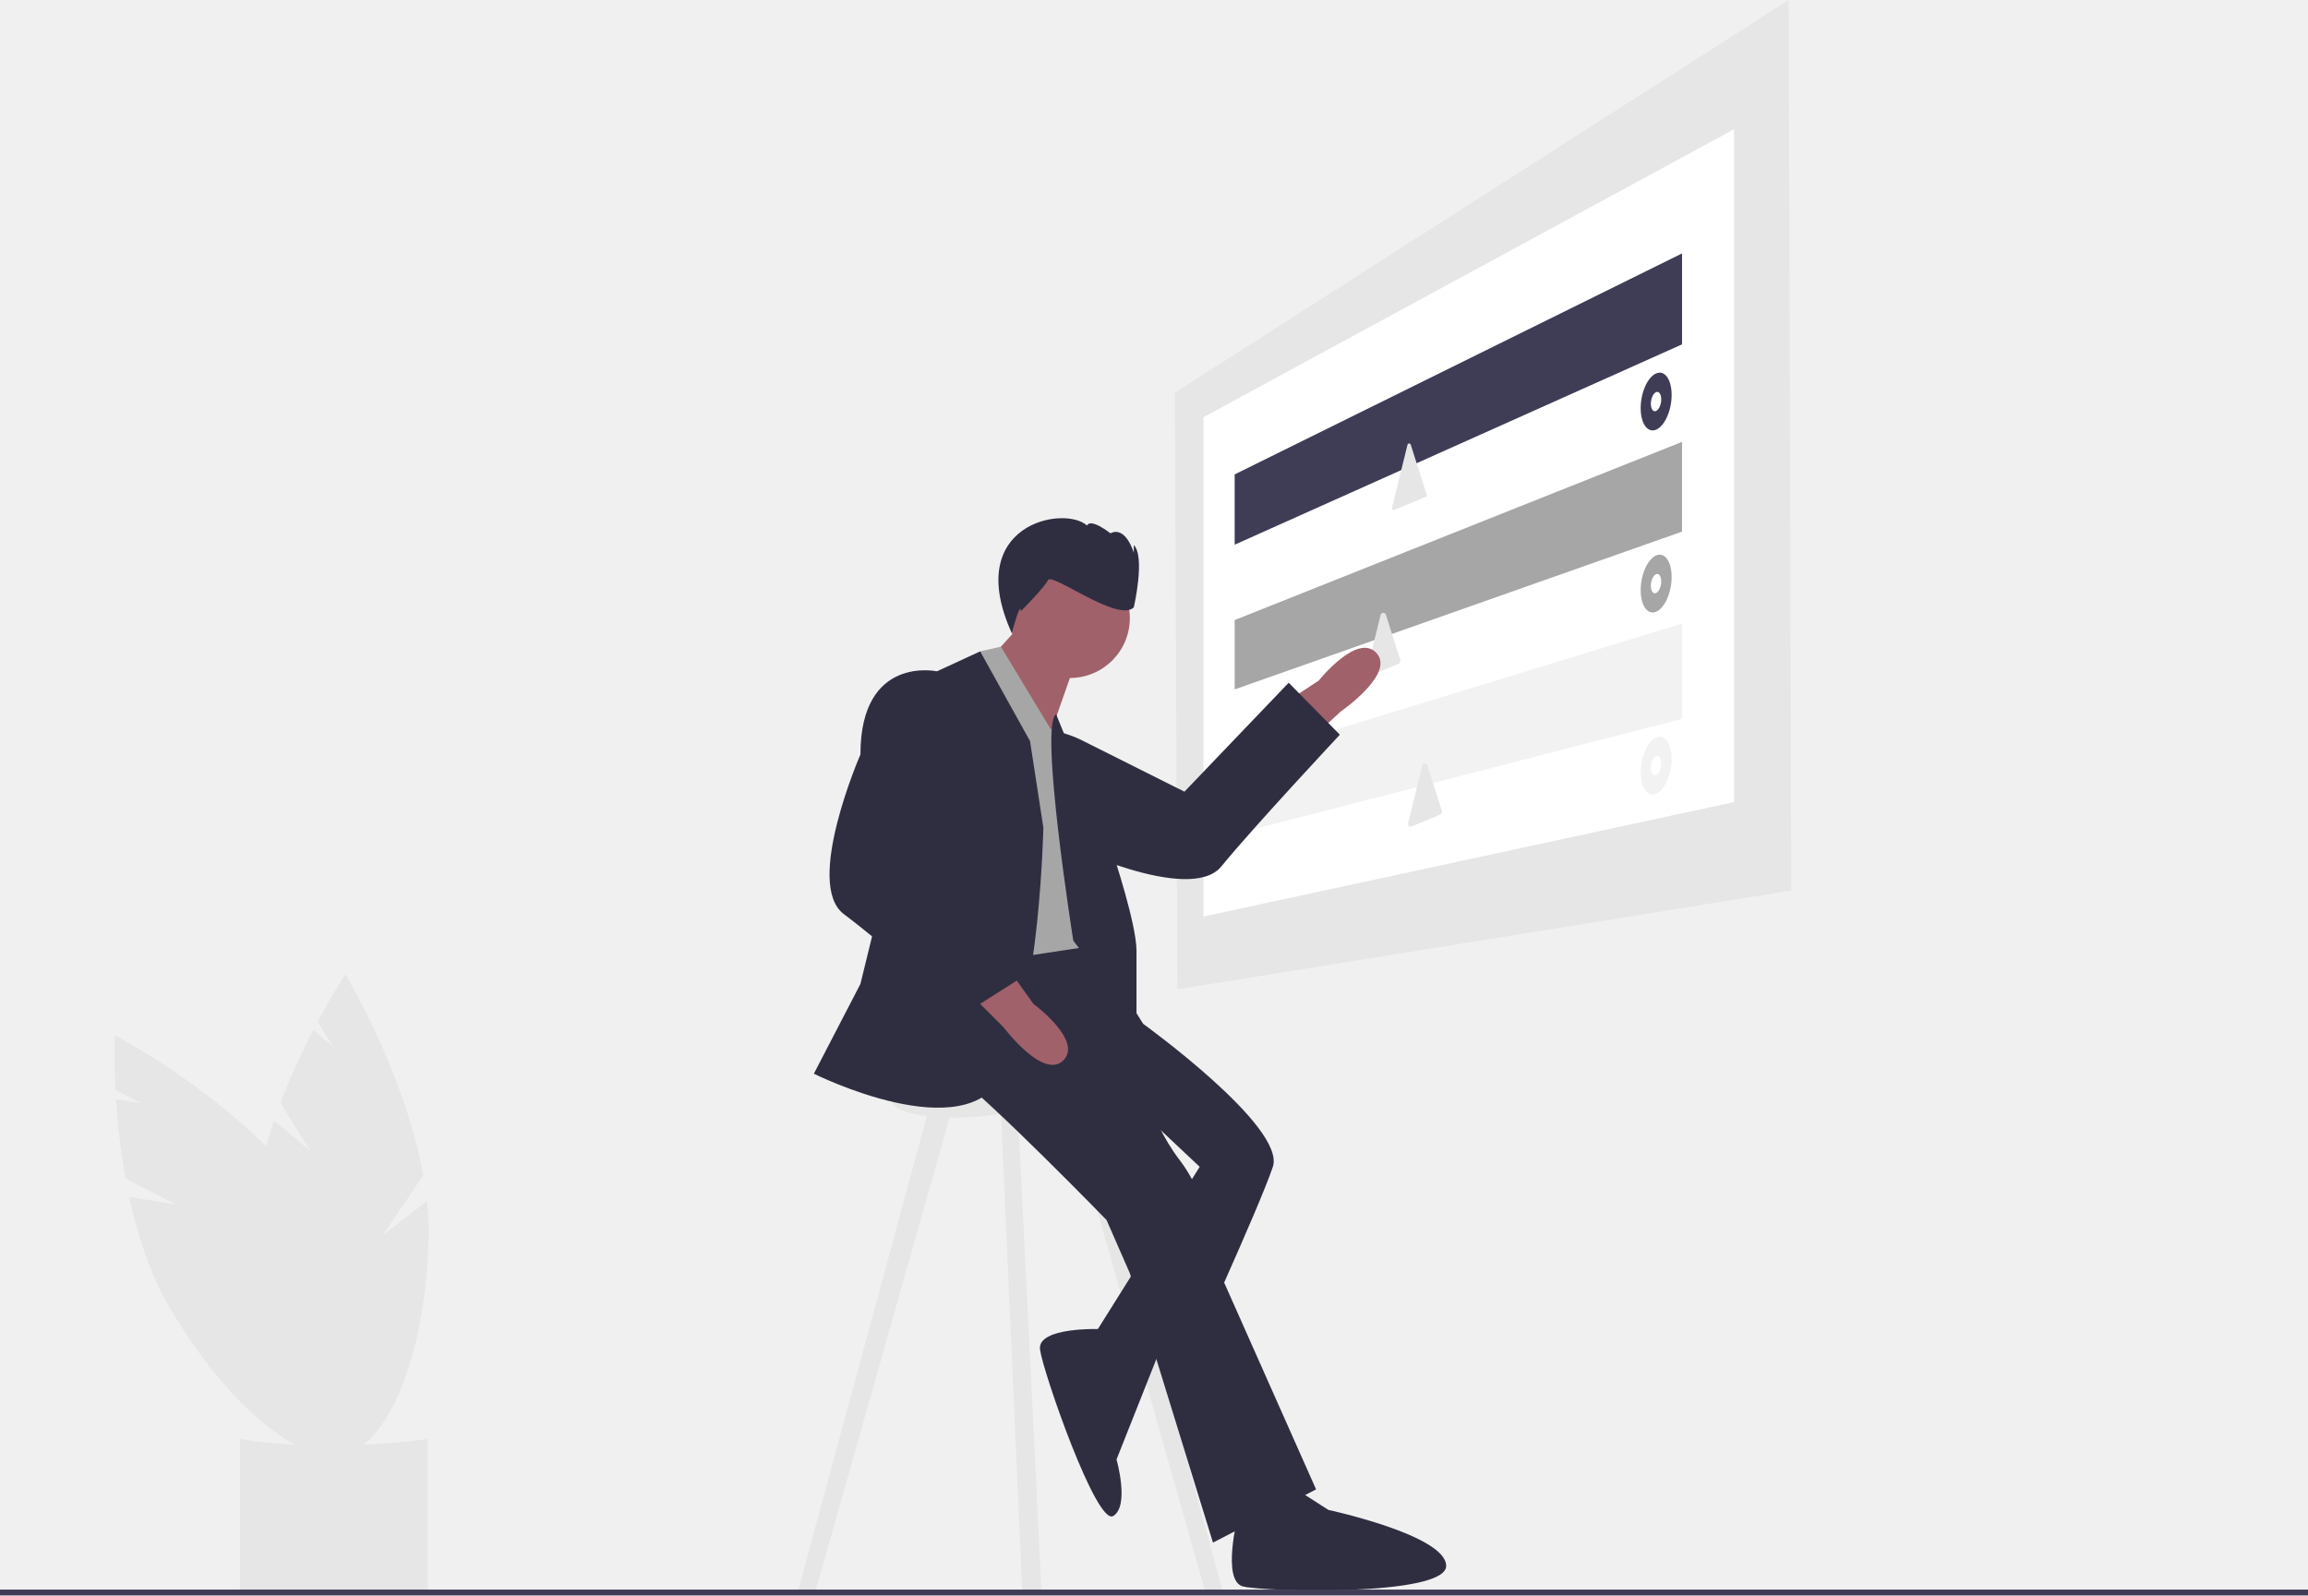
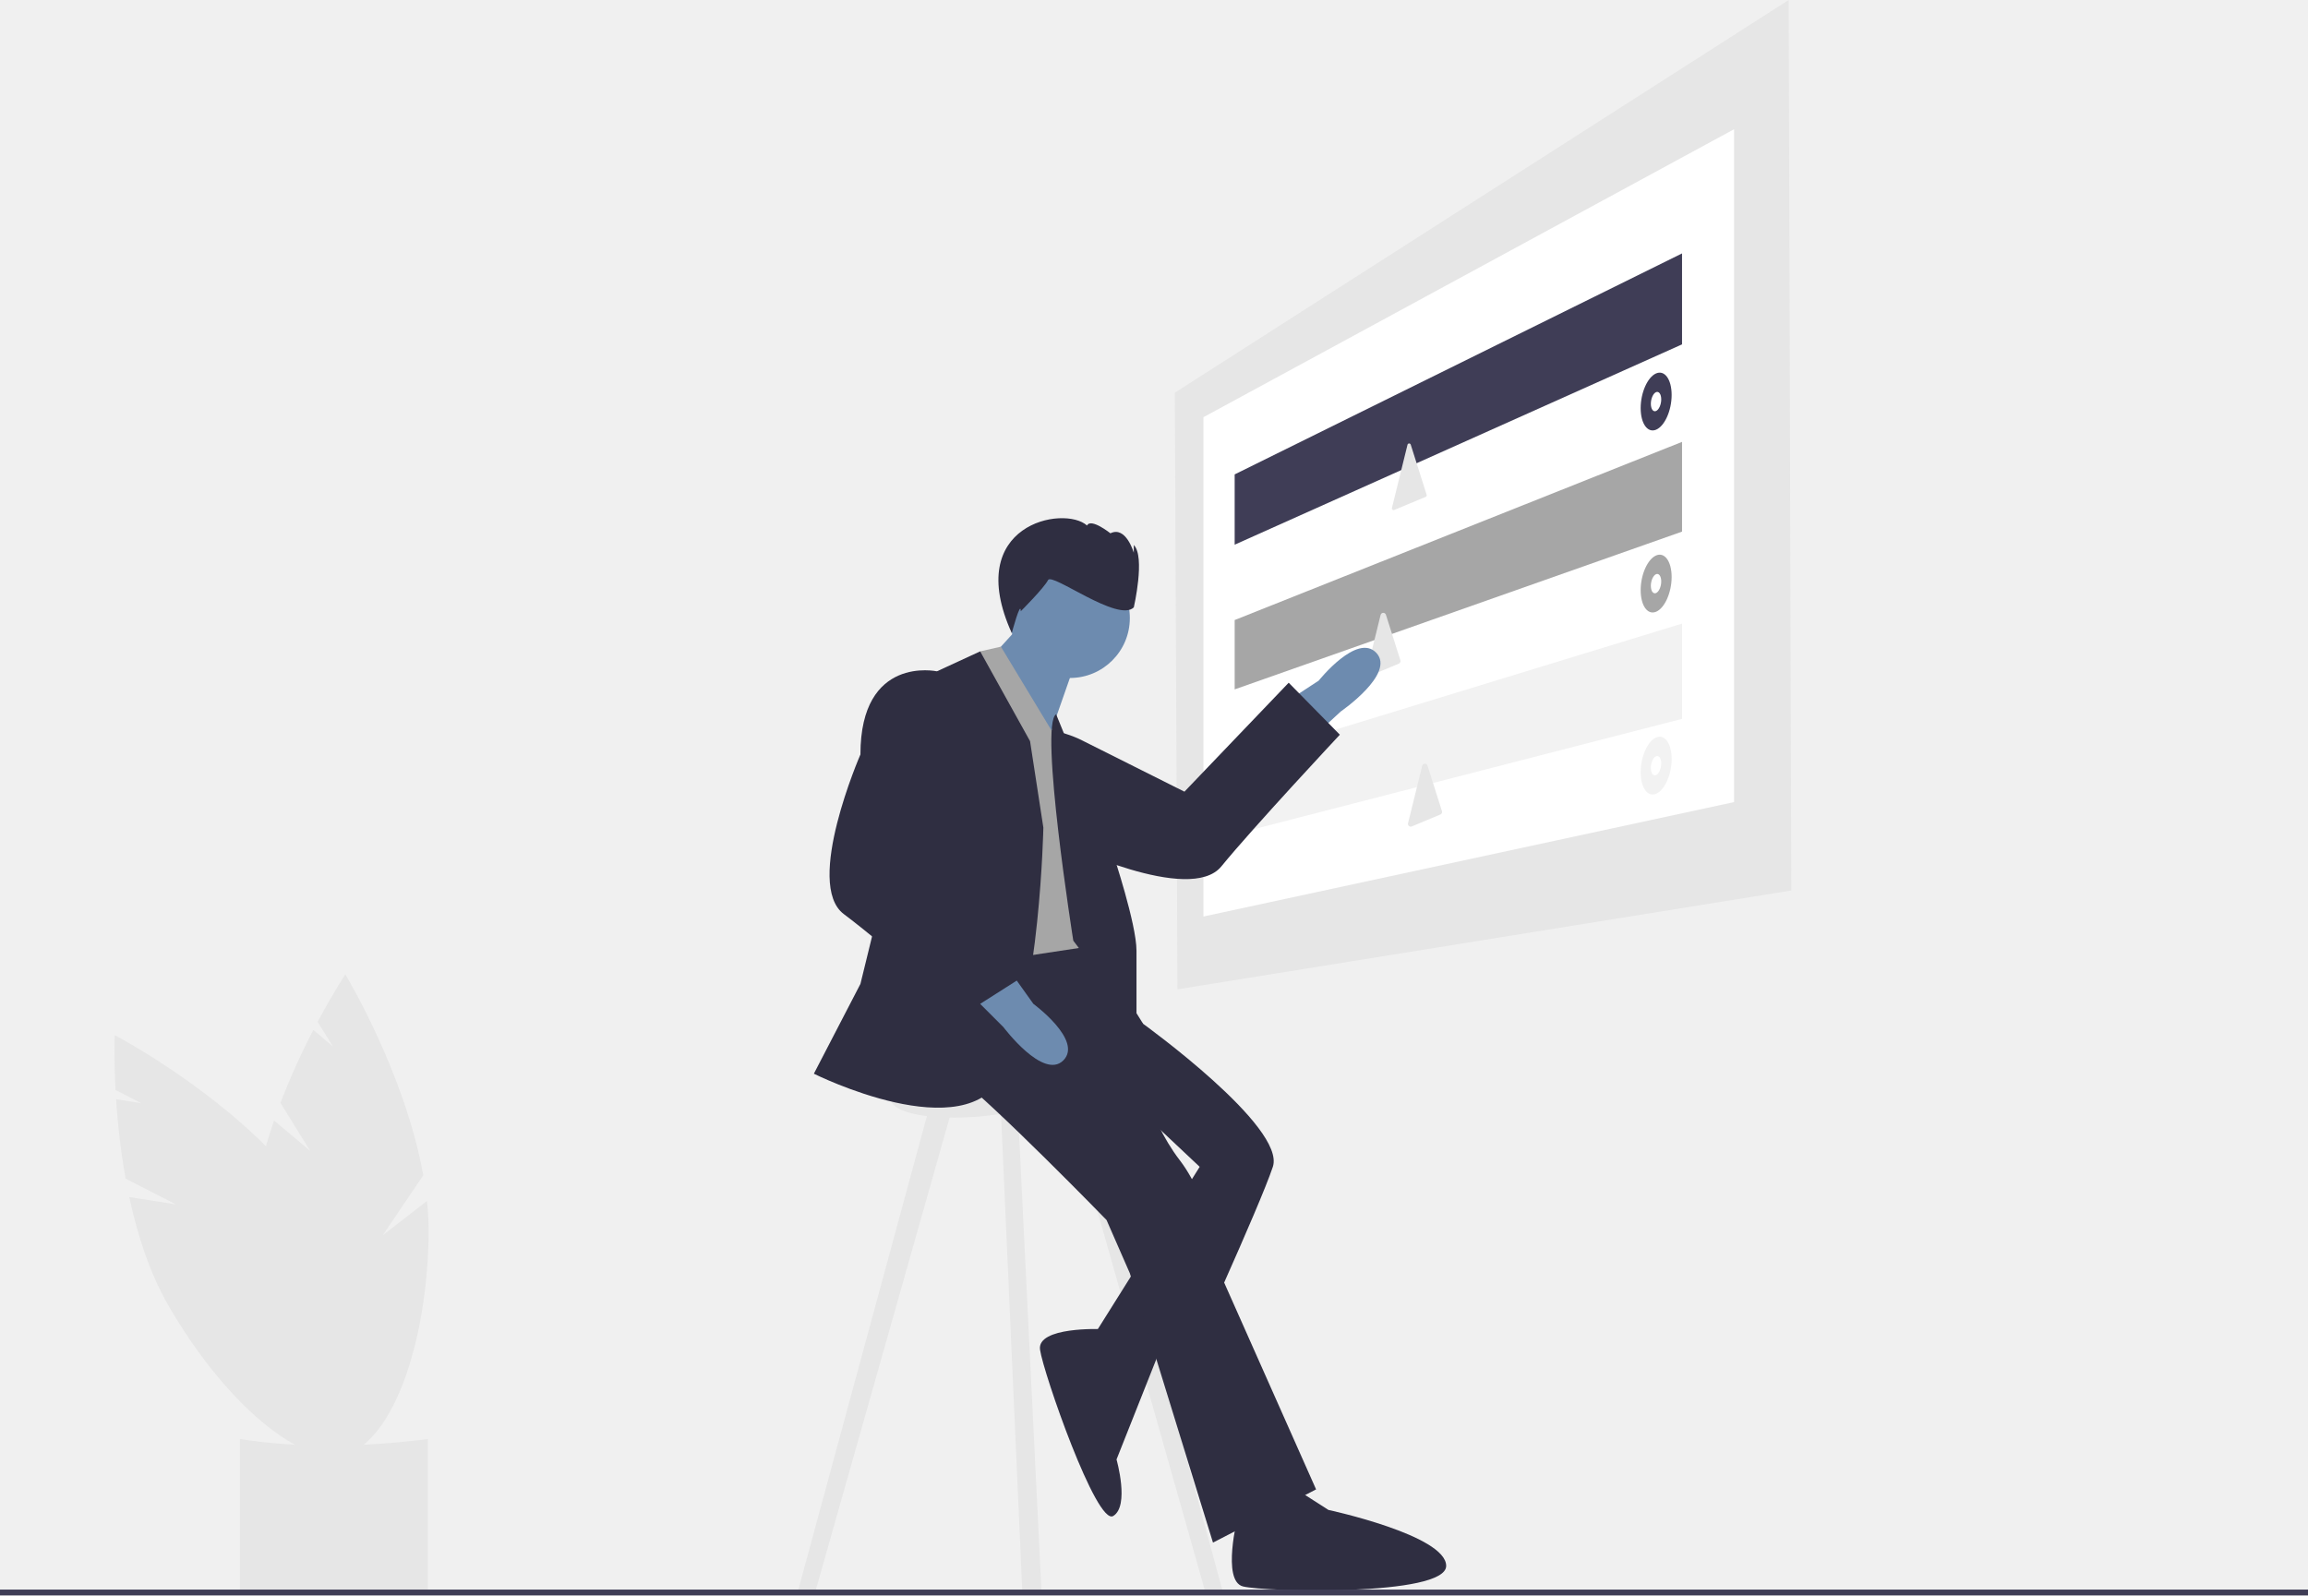
- <svg xmlns="http://www.w3.org/2000/svg" id="f6c00235-76cc-41ae-84b2-bfc054d83f77" data-name="Layer 1" width="888" height="613.913" viewBox="0 0 888 613.913">
-   <path d="M275.323,585.885l-11.419-18.452a273.134,273.134,0,0,1,12.662-28.062l7.497,6.309-5.847-9.447c5.979-11.205,10.648-18.246,10.648-18.246s22.888,37.724,29.991,77.321l-15.595,23.069,17.015-13.186a110.503,110.503,0,0,1,.64,13.872c-.94,46.708-16.957,84.264-35.774,83.886s-33.31-38.55-32.37-85.257c.291-14.48,3.872-29.563,8.673-43.485Z" transform="translate(-156 -143.0437)" fill="#e6e6e6" />
-   <path d="M223.65,606.483l-19.313-9.893a273.133,273.133,0,0,1-3.667-30.567l9.679,1.525-9.889-5.065c-.674-12.682-.317-21.123-.317-21.123s39.093,20.463,65.641,50.688l-1.425,27.809,7.75-20.083a110.501,110.501,0,0,1,7.718,11.545c23.338,40.47,29.041,80.899,12.736,90.302s-48.441-15.782-71.78-56.252c-7.235-12.546-11.966-27.309-15.053-41.709Z" transform="translate(-156 -143.0437)" fill="#e6e6e6" />
-   <path d="M320.626,755.851c-22.254,1.424-46.502-.083-72.298,0V696.79c22.731,3.539,46.971,3.175,72.298,0Z" transform="translate(-156 -143.0437)" fill="#e6e6e6" />
-   <polygon points="689.193 342.668 453.019 380.696 452.018 151.095 688.192 0 689.193 342.668" fill="#e6e6e6" />
-   <polygon points="667.176 308.643 463.026 352.675 463.026 160.534 667.176 49.73 667.176 308.643" fill="#fff" />
-   <polygon points="647.162 132.514 475.035 209.595 475.035 182.55 647.162 97.517 647.162 132.514" fill="#3f3d56" />
-   <polygon points="647.162 204.567 475.035 265.277 475.035 238.592 647.162 170.035 647.162 204.567" fill="#a6a6a6" />
-   <path d="M697.536,314.176a.645.645,0,0,1,1.241-.041l2.787,8.783,3.339,10.522a.645.645,0,0,1-.367.79l-6.452,2.689-5.671,2.363a.645.645,0,0,1-.874-.75l3.102-12.597Z" transform="translate(-156 -143.0437)" fill="#e6e6e6" />
-   <path d="M687.185,379.667a1.065,1.065,0,0,1,2.048-.067l2.336,7.363,3.223,10.156a1.065,1.065,0,0,1-.605,1.305l-6.097,2.541-4.903,2.043a1.065,1.065,0,0,1-1.443-1.237l2.903-11.79Z" transform="translate(-156 -143.0437)" fill="#e6e6e6" />
-   <polygon points="647.162 276.62 475.035 320.959 475.035 292.631 647.162 239.964 647.162 276.62" fill="#f2f2f2" />
-   <path d="M799.159,295.026c0,6.027-2.7,12.02-6.004,13.374-3.275,1.343-5.909-2.386-5.909-8.318s2.634-11.896,5.909-13.334C796.459,285.298,799.159,288.999,799.159,295.026Z" transform="translate(-156 -143.0437)" fill="#3f3d56" />
-   <path d="M795.156,296.724c0,2.009-.897,4.014-2.001,4.477-1.101.462-1.991-.785-1.991-2.783s.89-4,1.991-4.473C794.258,293.472,795.156,294.715,795.156,296.724Z" transform="translate(-156 -143.0437)" fill="#fff" />
-   <path d="M799.159,365.077c0,6.027-2.7,12.02-6.004,13.374-3.275,1.342-5.909-2.386-5.909-8.318s2.634-11.896,5.909-13.334C796.459,355.349,799.159,359.05,799.159,365.077Z" transform="translate(-156 -143.0437)" fill="#a6a6a6" />
-   <path d="M795.156,366.776c0,2.009-.897,4.014-2.001,4.477-1.101.462-1.991-.785-1.991-2.783s.89-4,1.991-4.473C794.258,363.523,795.156,364.767,795.156,366.776Z" transform="translate(-156 -143.0437)" fill="#fff" />
-   <path d="M799.159,435.128c0,6.027-2.7,12.02-6.004,13.374-3.275,1.342-5.909-2.386-5.909-8.318s2.634-11.896,5.909-13.334C796.459,425.401,799.159,429.101,799.159,435.128Z" transform="translate(-156 -143.0437)" fill="#f2f2f2" />
-   <path d="M795.156,436.827c0,2.009-.897,4.014-2.001,4.477-1.101.462-1.991-.785-1.991-2.783s.89-4,1.991-4.473C794.258,433.575,795.156,434.818,795.156,436.827Z" transform="translate(-156 -143.0437)" fill="#fff" />
-   <path d="M703.185,437.713a1.065,1.065,0,0,1,2.048-.067l2.336,7.363,3.223,10.156a1.065,1.065,0,0,1-.605,1.305l-6.097,2.541-4.903,2.043a1.065,1.065,0,0,1-1.443-1.237l2.903-11.79Z" transform="translate(-156 -143.0437)" fill="#e6e6e6" />
-   <path d="M662.558,425.399l9.311-8.589s21.077-14.518,13.715-22.499-22.201,10.63-22.201,10.63l-9.208,6.032Z" transform="translate(-156 -143.0437)" fill="#a0616a" />
-   <path d="M539.45,429.396l-5.424,7.465s-7.58,29.15,30.778,30.698c0,0,48.989,23.749,61.115,8.87s45.588-50.669,45.588-50.669L651.824,405.756l-40.113,41.925-38.915-19.5S552.752,417.126,539.45,429.396Z" transform="translate(-156 -143.0437)" fill="#2f2e41" />
-   <polygon points="357.923 424.679 307.135 611.796 313.533 613.076 366.88 424.679 357.923 424.679" fill="#e6e6e6" />
-   <polygon points="419.494 424.679 470.281 611.796 463.883 613.076 410.536 424.679 419.494 424.679" fill="#e6e6e6" />
-   <polygon points="384.795 420.84 393.312 612.109 400.708 612.438 391.194 418.28 384.795 420.84" fill="#e6e6e6" />
-   <path d="M564.469,560.857c0,4.851-13.281,10.059-30.712,11.733-18.708,1.796-34.911-1.119-34.911-6.634s16.203-10.948,34.911-12.059C551.188,552.862,564.469,556.006,564.469,560.857Z" transform="translate(-156 -143.0437)" fill="#e6e6e6" />
-   <path d="M583.024,528.053l12.796,8.958s55.025,39.669,49.906,55.025-33.271,76.779-33.271,76.779l-35.83-11.517,40.949-65.262-21.754-20.474-11.517-28.152Z" transform="translate(-156 -143.0437)" fill="#2f2e41" />
-   <path d="M533.118,505.019s-25.593,39.669-10.237,51.186S581.744,612.51,581.744,612.51l8.958,20.474,31.991,103.652,39.669-20.474-35.83-80.618s-3.839-29.432-16.635-46.067-17.915-40.949-17.915-40.949l3.839-11.517-22.913-36.661Z" transform="translate(-156 -143.0437)" fill="#2f2e41" />
-   <path d="M602.708,661.482l-23-7s-24.837-1.023-23.557,7.935,21.754,67.821,28.152,63.983,1.28-21.754,1.28-21.754Z" transform="translate(-156 -143.0437)" fill="#2f2e41" />
-   <polygon points="395.672 237.21 382.876 251.286 403.35 284.557 412.308 258.964 395.672 237.21" fill="#a0616a" />
-   <path d="M563.829,429.52l-22.728-37.638-7.983,1.808v12.797l-2.559,107.491,42.228-6.398S575.346,438.478,563.829,429.52Z" transform="translate(-156 -143.0437)" fill="#a6a6a6" />
-   <path d="M552.312,428.24l-19.195-34.551-16.635,7.678-29.432,120.287L469.135,556.205s58.864,29.432,72.94,0,15.356-94.694,15.356-94.694Z" transform="translate(-156 -143.0437)" fill="#2f2e41" />
-   <path d="M524.16,406.486l-7.678-5.119s-29.432-6.398-29.432,31.991c0,0-21.754,49.906-6.398,61.423s52.466,43.508,52.466,43.508l19.195-20.474-43.508-38.39,17.915-39.669S536.956,419.283,524.16,406.486Z" transform="translate(-156 -143.0437)" fill="#2f2e41" />
-   <path d="M533.118,529.333l8.958,8.958s15.356,20.474,23.034,12.797S553.592,529.333,553.592,529.333l-6.398-8.958Z" transform="translate(-156 -143.0437)" fill="#a0616a" />
-   <path d="M562.346,417.907l21.958,53.841s8.958,26.873,8.958,37.11V537.011l-24.313-31.991S555.743,421.65,562.346,417.907Z" transform="translate(-156 -143.0437)" fill="#2f2e41" />
-   <path d="M632.258,726.431s-6.339,24.96,1.981,27.073,78.129,3.901,78.173-7.897S667.105,724.062,667.105,724.062L650.351,713.312Z" transform="translate(-156 -143.0437)" fill="#2f2e41" />
-   <circle cx="411.668" cy="237.85" r="23.034" fill="#a0616a" />
-   <path d="M592.23,376.757s4.499-19.497,0-23.996v2.999s-2.999-10.498-8.998-7.499c0,0-7.499-5.999-8.998-2.999-8.824-7.978-47.953-.499-28.959,41.389,0,0,3.463-12.894,3.463-8.395,0,0,8.998-8.998,10.498-11.998S586.231,382.756,592.23,376.757Z" transform="translate(-156 -143.0437)" fill="#2f2e41" />
-   <rect y="611.672" width="888" height="2.241" fill="#3f3d56" />
+ <svg xmlns="http://www.w3.org/2000/svg" width="888" height="613.913">
+   <g>
+     <rect fill="none" id="canvas_background" height="602" width="802" y="-1" x="-1" />
+   </g>
+   <g>
+     <path id="svg_1" fill="#e6e6e6" d="m119.323,442.841l-11.419,-18.452a273.134,273.134 0 0 1 12.662,-28.062l7.497,6.309l-5.847,-9.447c5.979,-11.205 10.648,-18.246 10.648,-18.246s22.888,37.724 29.991,77.321l-15.595,23.069l17.015,-13.186a110.503,110.503 0 0 1 0.64,13.872c-0.94,46.708 -16.957,84.264 -35.774,83.886s-33.31,-38.55 -32.37,-85.257c0.291,-14.48 3.872,-29.563 8.673,-43.485l13.879,11.679z" />
+     <path id="svg_2" fill="#e6e6e6" d="m67.65,463.44l-19.313,-9.893a273.133,273.133 0 0 1 -3.667,-30.567l9.679,1.525l-9.889,-5.065c-0.674,-12.682 -0.317,-21.123 -0.317,-21.123s39.093,20.463 65.641,50.688l-1.425,27.809l7.75,-20.083a110.501,110.501 0 0 1 7.718,11.545c23.338,40.47 29.041,80.899 12.736,90.302s-48.441,-15.782 -71.78,-56.252c-7.235,-12.546 -11.966,-27.309 -15.053,-41.709l17.919,2.824z" />
+     <path id="svg_3" fill="#e6e6e6" d="m164.626,612.807c-22.254,1.424 -46.502,-0.083 -72.298,0l0,-59.061c22.731,3.539 46.971,3.175 72.298,0l0,59.061z" />
+     <polygon id="svg_4" fill="#e6e6e6" points="689.193 342.668 453.019 380.696 452.018 151.095 688.192 0 689.193 342.668" />
+     <polygon id="svg_5" fill="#fff" points="667.176 308.643 463.026 352.675 463.026 160.534 667.176 49.73 667.176 308.643" />
+     <polygon id="svg_6" fill="#3f3d56" points="647.162 132.514 475.035 209.595 475.035 182.55 647.162 97.517 647.162 132.514" />
+     <polygon id="svg_7" fill="#a6a6a6" points="647.162 204.567 475.035 265.277 475.035 238.592 647.162 170.035 647.162 204.567" />
+     <path id="svg_8" fill="#e6e6e6" d="m541.536,171.132a0.645,0.645 0 0 1 1.241,-0.041l2.787,8.783l3.339,10.522a0.645,0.645 0 0 1 -0.367,0.79l-6.452,2.689l-5.671,2.363a0.645,0.645 0 0 1 -0.874,-0.75l3.102,-12.597l2.895,-11.76z" />
+     <path id="svg_9" fill="#e6e6e6" d="m531.185,236.623a1.065,1.065 0 0 1 2.048,-0.067l2.336,7.363l3.223,10.156a1.065,1.065 0 0 1 -0.605,1.305l-6.097,2.541l-4.903,2.043a1.065,1.065 0 0 1 -1.443,-1.237l2.903,-11.79l2.539,-10.313z" />
+     <polygon id="svg_10" fill="#f2f2f2" points="647.162 276.62 475.035 320.959 475.035 292.631 647.162 239.964 647.162 276.62" />
+     <path id="svg_11" fill="#3f3d56" d="m643.159,151.982c0,6.027 -2.7,12.02 -6.004,13.374c-3.275,1.343 -5.909,-2.386 -5.909,-8.318s2.634,-11.896 5.909,-13.334c3.304,-1.45 6.004,2.251 6.004,8.278z" />
+     <path id="svg_12" fill="#fff" d="m639.156,153.681c0,2.009 -0.897,4.014 -2.001,4.477c-1.101,0.462 -1.991,-0.785 -1.991,-2.783s0.89,-4 1.991,-4.473c1.104,-0.474 2.001,0.77 2.001,2.779z" />
+     <path id="svg_13" fill="#a6a6a6" d="m643.159,222.033c0,6.027 -2.7,12.02 -6.004,13.374c-3.275,1.342 -5.909,-2.386 -5.909,-8.318s2.634,-11.896 5.909,-13.334c3.304,-1.45 6.004,2.251 6.004,8.278z" />
+     <path id="svg_14" fill="#fff" d="m639.156,223.732c0,2.009 -0.897,4.014 -2.001,4.477c-1.101,0.462 -1.991,-0.785 -1.991,-2.783s0.89,-4 1.991,-4.473c1.104,-0.474 2.001,0.77 2.001,2.779z" />
+     <path id="svg_15" fill="#f2f2f2" d="m643.159,292.085c0,6.027 -2.7,12.02 -6.004,13.374c-3.275,1.342 -5.909,-2.386 -5.909,-8.318s2.634,-11.896 5.909,-13.334c3.304,-1.45 6.004,2.251 6.004,8.278z" />
+     <path id="svg_16" fill="#fff" d="m639.156,293.783c0,2.009 -0.897,4.014 -2.001,4.477c-1.101,0.462 -1.991,-0.785 -1.991,-2.783s0.89,-4 1.991,-4.473c1.104,-0.474 2.001,0.77 2.001,2.779z" />
+     <path id="svg_17" fill="#e6e6e6" d="m547.185,294.669a1.065,1.065 0 0 1 2.048,-0.067l2.336,7.363l3.223,10.156a1.065,1.065 0 0 1 -0.605,1.305l-6.097,2.541l-4.903,2.043a1.065,1.065 0 0 1 -1.443,-1.237l2.903,-11.79l2.539,-10.313z" />
+     <path id="svg_18" fill="#6d8baf" d="m506.558,282.356l9.311,-8.589s21.077,-14.518 13.715,-22.499s-22.201,10.63 -22.201,10.63l-9.208,6.032l8.383,14.426z" />
+     <path id="svg_19" fill="#2f2e41" d="m383.45,286.352l-5.424,7.465s-7.58,29.15 30.778,30.698c0,0 48.989,23.749 61.115,8.87s45.588,-50.669 45.588,-50.669l-19.684,-20.005l-40.113,41.925l-38.915,-19.5s-20.045,-11.054 -33.347,1.216z" />
+     <polygon id="svg_20" fill="#e6e6e6" points="357.923 424.679 307.135 611.796 313.533 613.076 366.88 424.679 357.923 424.679" />
+     <polygon id="svg_21" fill="#e6e6e6" points="419.494 424.679 470.281 611.796 463.883 613.076 410.536 424.679 419.494 424.679" />
+     <polygon id="svg_22" fill="#e6e6e6" points="384.795 420.84 393.312 612.109 400.708 612.438 391.194 418.28 384.795 420.84" />
+     <path id="svg_23" fill="#e6e6e6" d="m408.469,417.814c0,4.851 -13.281,10.059 -30.712,11.733c-18.708,1.796 -34.911,-1.119 -34.911,-6.634s16.203,-10.948 34.911,-12.059c17.431,-1.035 30.712,2.109 30.712,6.96z" />
+     <path id="svg_24" fill="#2f2e41" d="m427.024,385.009l12.796,8.958s55.025,39.669 49.906,55.025s-33.271,76.779 -33.271,76.779l-35.83,-11.517l40.949,-65.262l-21.754,-20.474l-11.517,-28.152l-1.28,-15.356z" />
+     <path id="svg_25" fill="#2f2e41" d="m377.118,361.976s-25.593,39.669 -10.237,51.186s58.864,56.305 58.864,56.305l8.958,20.474l31.991,103.652l39.669,-20.474l-35.83,-80.618s-3.839,-29.432 -16.635,-46.067s-17.915,-40.949 -17.915,-40.949l3.839,-11.517l-22.913,-36.661l-39.79,4.67z" />
+     <path id="svg_26" fill="#2f2e41" d="m446.708,518.438l-23,-7s-24.837,-1.023 -23.557,7.935s21.754,67.821 28.152,63.983s1.28,-21.754 1.28,-21.754l17.125,-43.163z" />
+     <polygon id="svg_27" fill="#6d8baf" points="395.672 237.21 382.876 251.286 403.35 284.557 412.308 258.964 395.672 237.21" />
+     <path id="svg_28" fill="#a6a6a6" d="m407.829,286.476l-22.728,-37.638l-7.983,1.808l0,12.797l-2.559,107.491l42.228,-6.398s2.559,-69.101 -8.958,-78.059z" />
+     <path id="svg_29" fill="#2f2e41" d="m396.312,285.197l-19.195,-34.551l-16.635,7.678l-29.432,120.287l-17.915,34.551s58.864,29.432 72.94,0s15.356,-94.694 15.356,-94.694l-5.119,-33.271z" />
+     <path id="svg_30" fill="#2f2e41" d="m368.16,263.443l-7.678,-5.119s-29.432,-6.398 -29.432,31.991c0,0 -21.754,49.906 -6.398,61.423s52.466,43.508 52.466,43.508l19.195,-20.474l-43.508,-38.39l17.915,-39.669s10.237,-20.474 -2.559,-33.271z" />
+     <path id="svg_31" fill="#6d8baf" d="m377.118,386.289l8.958,8.958s15.356,20.474 23.034,12.797s-11.517,-21.754 -11.517,-21.754l-6.398,-8.958l-14.076,8.958z" />
+     <path id="svg_32" fill="#2f2e41" d="m406.346,274.863l21.958,53.841s8.958,26.873 8.958,37.11l0,28.152l-24.313,-31.991s-13.204,-83.369 -6.602,-87.112z" />
+     <path id="svg_33" fill="#2f2e41" d="m476.258,583.387s-6.339,24.96 1.981,27.073s78.129,3.901 78.173,-7.897s-45.307,-21.544 -45.307,-21.544l-16.754,-10.75l-18.093,13.118z" />
+     <circle id="svg_34" fill="#6d8baf" r="23.034" cy="237.85" cx="411.668" />
+     <path id="svg_35" fill="#2f2e41" d="m436.23,233.714s4.499,-19.497 0,-23.996l0,2.999s-2.999,-10.498 -8.998,-7.499c0,0 -7.499,-5.999 -8.998,-2.999c-8.824,-7.978 -47.953,-0.499 -28.959,41.389c0,0 3.463,-12.894 3.463,-8.395c0,0 8.998,-8.998 10.498,-11.998s26.995,16.497 32.994,10.498z" />
+     <rect id="svg_36" fill="#3f3d56" height="2.241" width="888" y="611.672" />
+   </g>
</svg>
